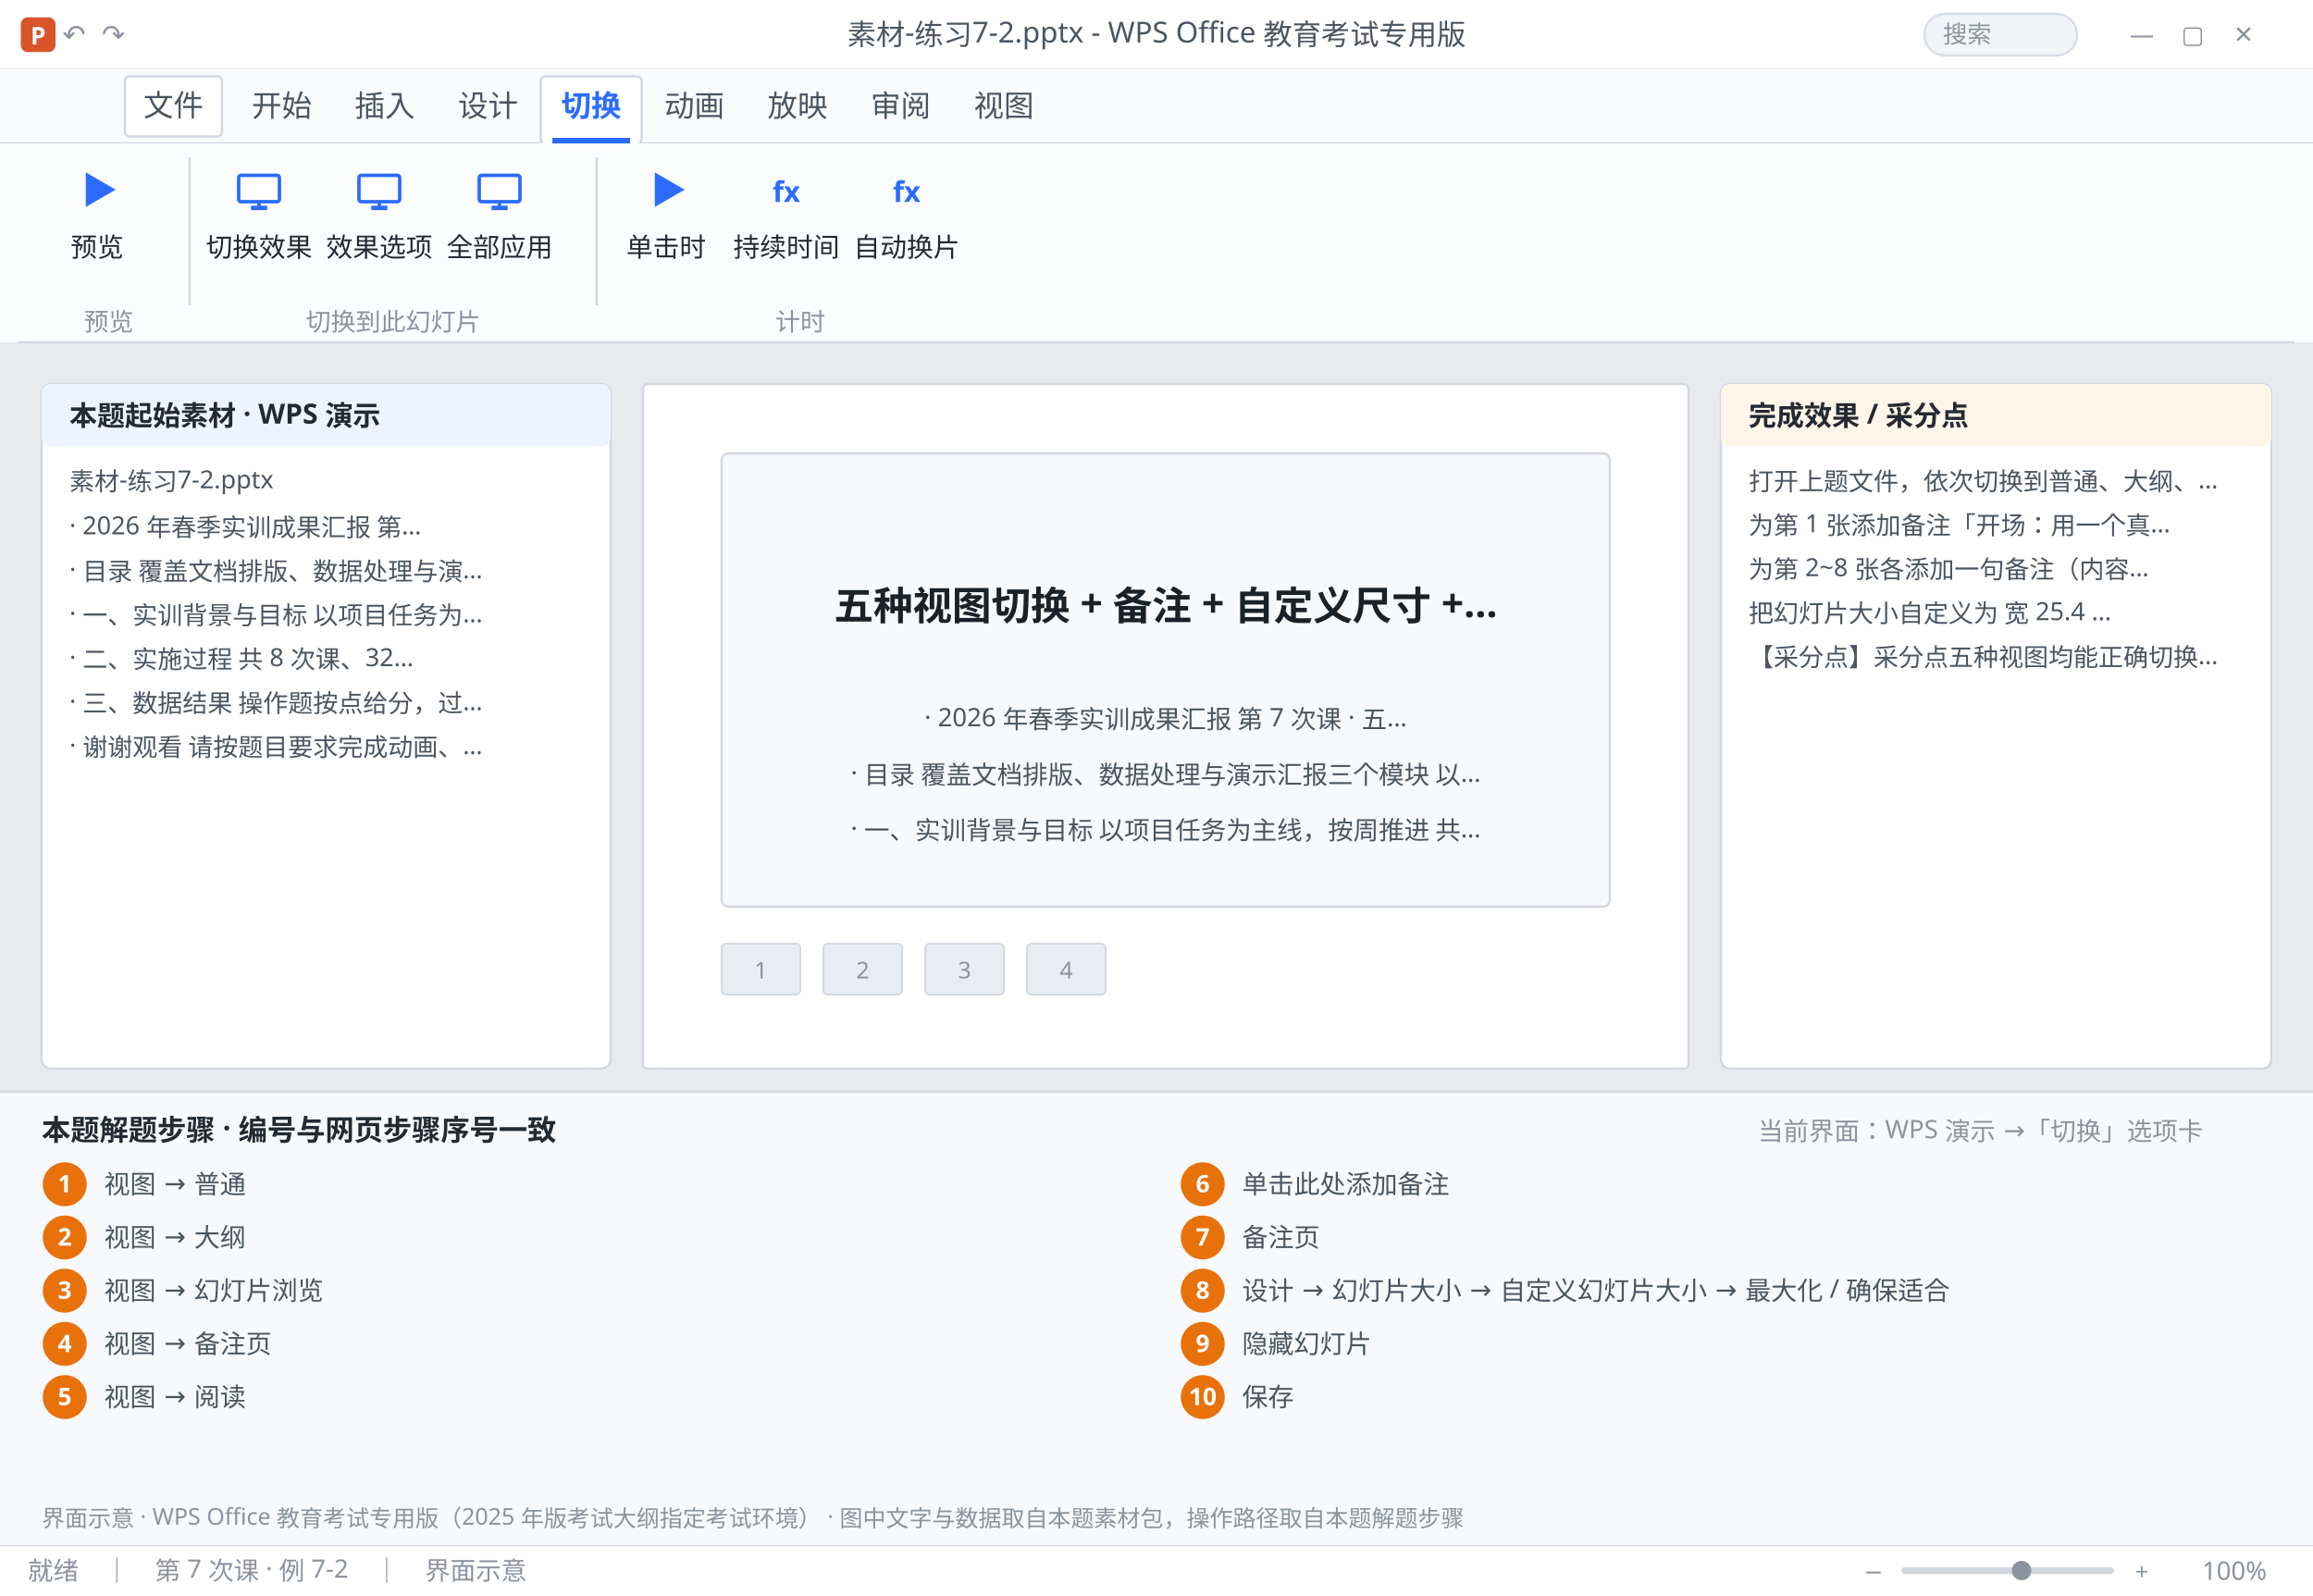
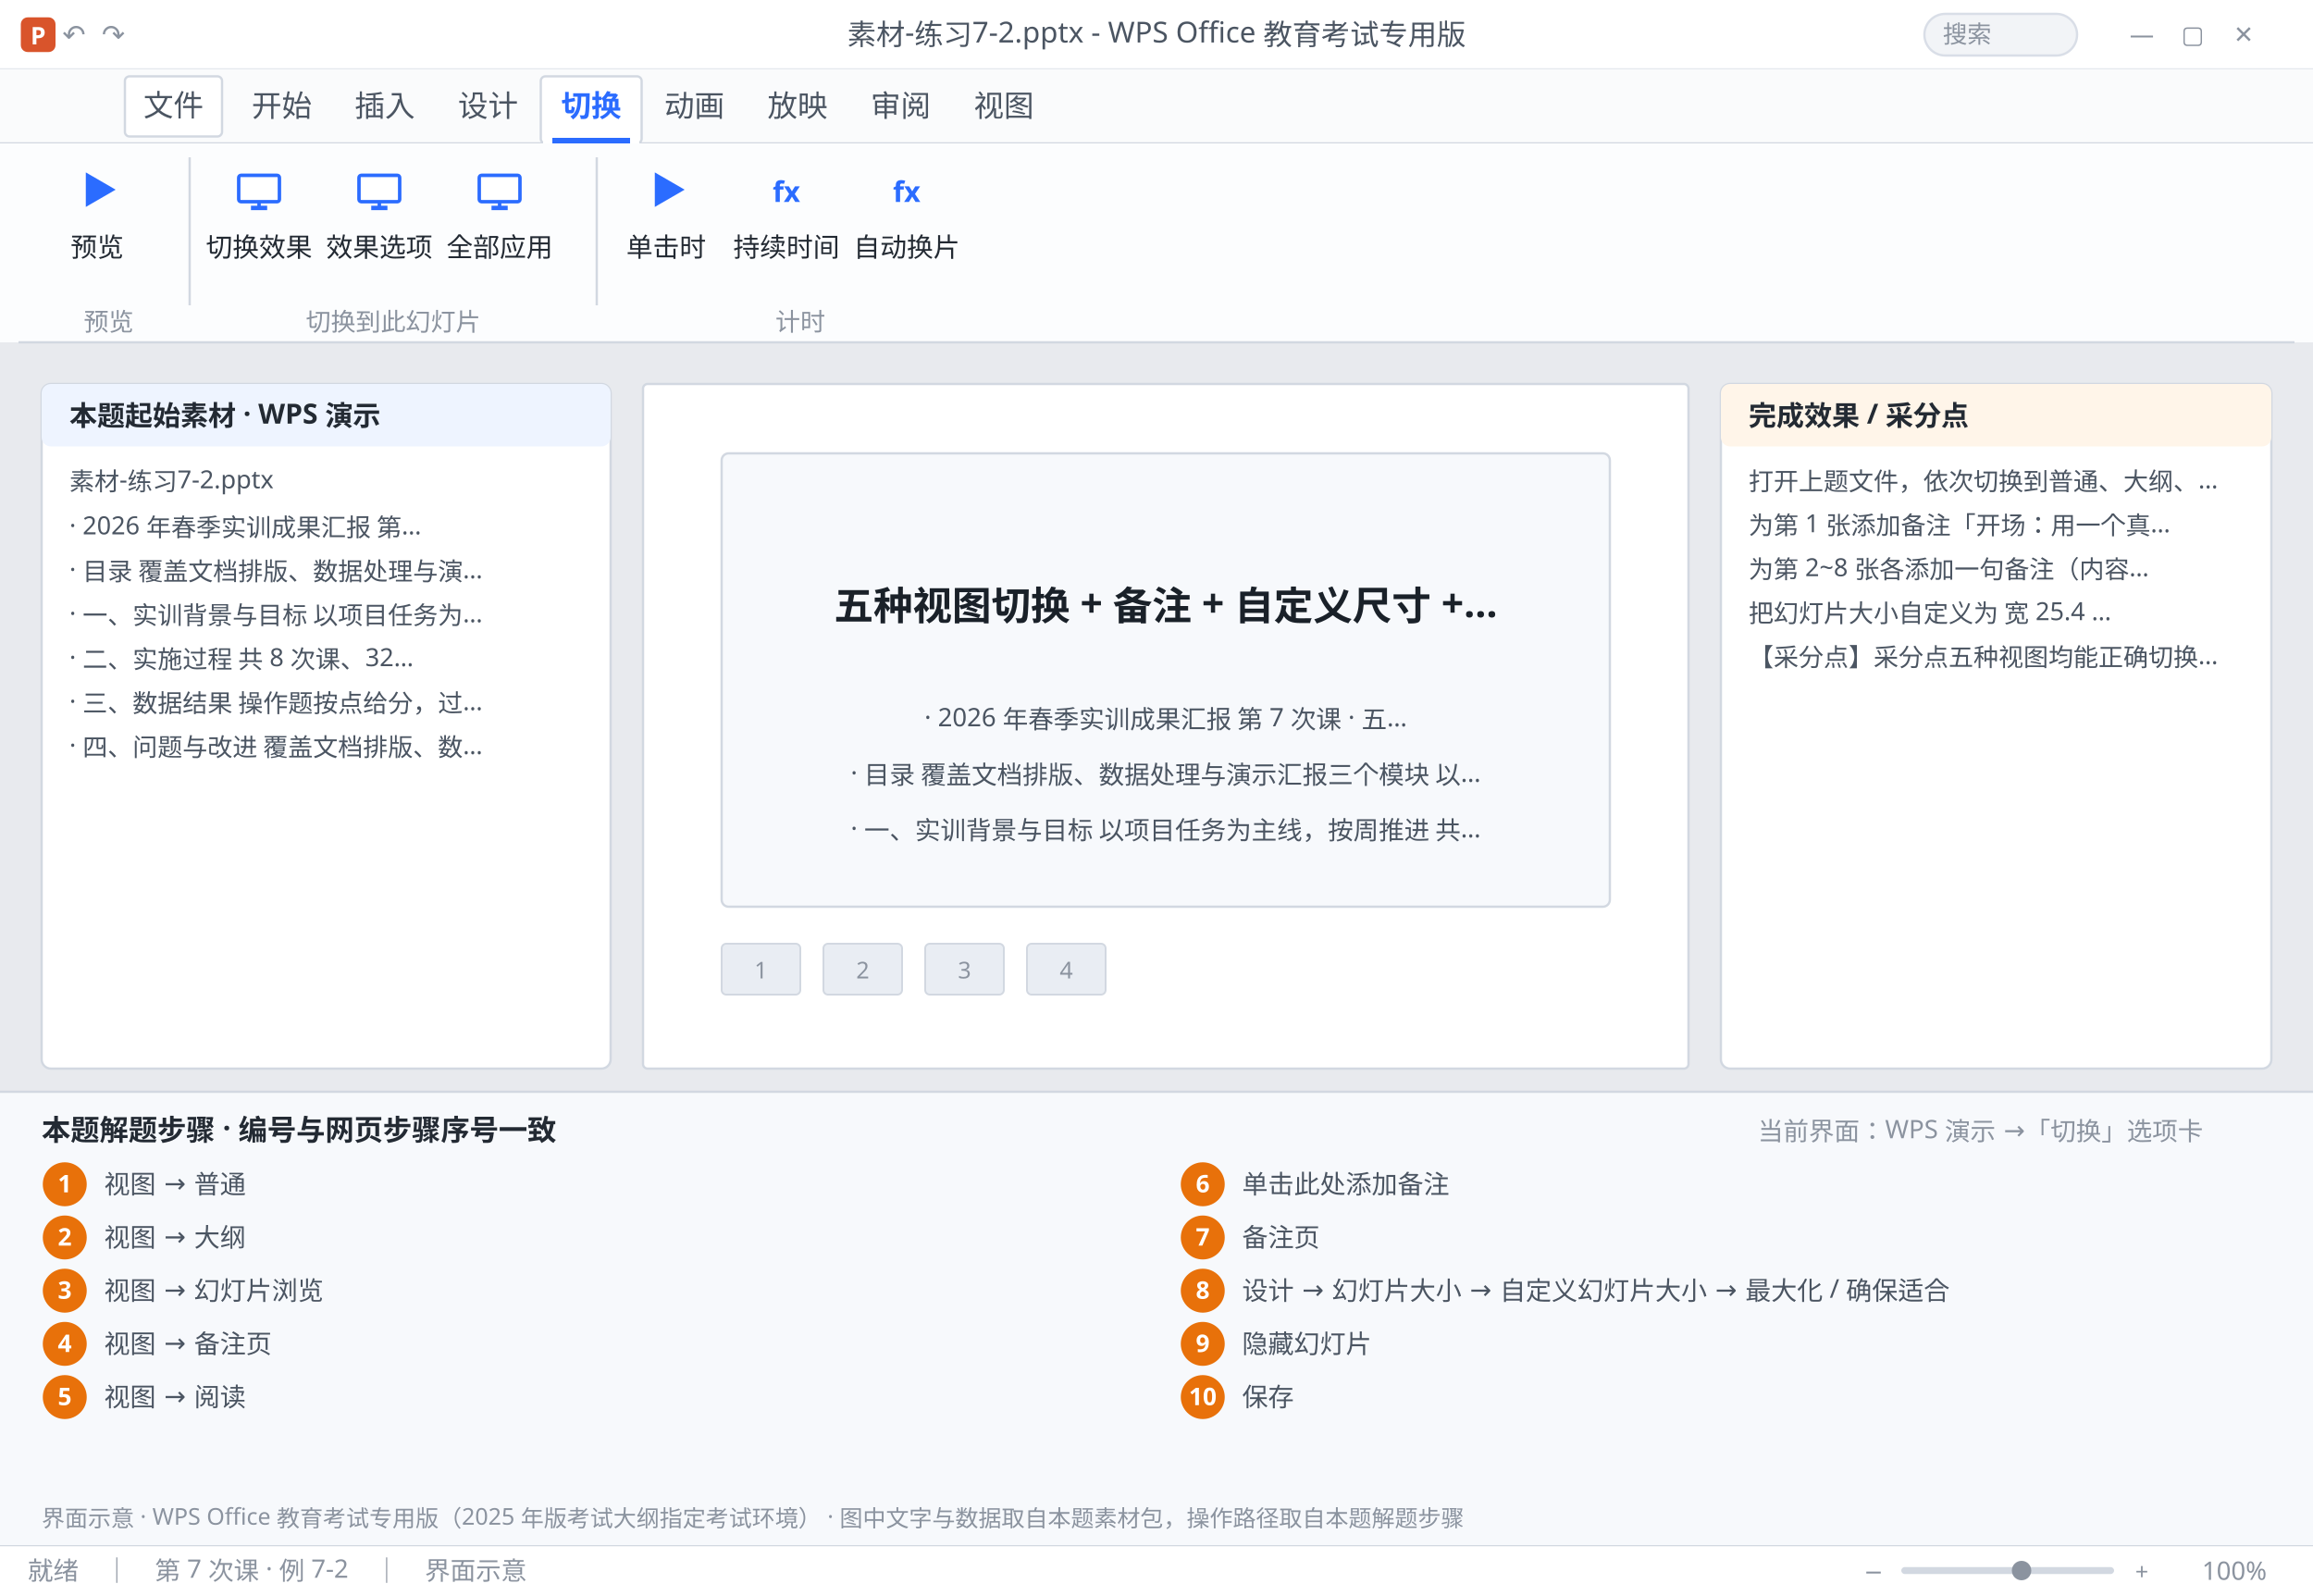
<svg xmlns="http://www.w3.org/2000/svg" viewBox="0 0 1000 690" width="100%" font-family="Microsoft YaHei, Segoe UI, sans-serif">
  <rect x="0.0" y="0.0" width="1000.0" height="690.0" rx="0.0" fill="#ffffff" stroke="none" stroke-width="1" />
  <rect x="0.0" y="0.0" width="1000.0" height="690.0" rx="0.0" fill="none" stroke="#d2d8e1" stroke-width="1" />
  <rect x="0.0" y="0.0" width="1000.0" height="30.0" rx="0.0" fill="#ffffff" stroke="none" stroke-width="1" />
  <line x1="0.0" y1="30.0" x2="1000.0" y2="30.0" stroke="#e4e7ed" stroke-width="1" stroke-linecap="butt" />
  <rect x="9.0" y="7.5" width="15.0" height="15.0" rx="3.0" fill="#d9542b" stroke="none" stroke-width="0" />
  <text x="16.5" y="19.2" font-size="10.5" fill="#ffffff" text-anchor="middle" font-weight="700">P</text>
  <text x="32.0" y="19.2" font-size="12" fill="#8b939f" text-anchor="middle">↶</text>
  <text x="49.0" y="19.2" font-size="12" fill="#8b939f" text-anchor="middle">↷</text>
  <text x="500.0" y="19.4" font-size="12.5" fill="#4b5562" text-anchor="middle">素材-练习7-2.pptx - WPS Office 教育考试专用版</text>
  <rect x="832.0" y="6.0" width="66.0" height="18.0" rx="9.0" fill="#f2f4f7" stroke="#d9dee7" stroke-width="1" />
  <text x="840.0" y="18.5" font-size="10.5" fill="#8b939f" text-anchor="start">搜索</text>
  <text x="926.0" y="18.6" font-size="10.5" fill="#8b939f" text-anchor="middle">—</text>
  <text x="948.0" y="18.6" font-size="10.5" fill="#8b939f" text-anchor="middle">▢</text>
  <text x="970.0" y="18.6" font-size="10.5" fill="#8b939f" text-anchor="middle">✕</text>
  <rect x="0.0" y="30.0" width="1000.0" height="32.0" rx="0.0" fill="#fafbfc" stroke="none" stroke-width="1" />
  <line x1="0.0" y1="62.0" x2="1000.0" y2="62.0" stroke="#d2d8e1" stroke-width="1" stroke-linecap="butt" />
  <rect x="54.0" y="33.0" width="42.0" height="26.0" rx="2.0" fill="#ffffff" stroke="#d2d8e1" stroke-width="1" />
  <text x="75.0" y="50.2" font-size="13" fill="#4b5562" text-anchor="middle">文件</text>
  <text x="121.8" y="50.4" font-size="13" fill="#4b5562" text-anchor="middle">开始</text>
  <text x="166.4" y="50.4" font-size="13" fill="#4b5562" text-anchor="middle">插入</text>
  <text x="211.0" y="50.4" font-size="13" fill="#4b5562" text-anchor="middle">设计</text>
  <rect x="233.8" y="33.0" width="43.6" height="29.0" rx="2.0" fill="#ffffff" stroke="#d2d8e1" stroke-width="1" />
  <line x1="234.8" y1="62.0" x2="276.4" y2="62.0" stroke="#ffffff" stroke-width="2" stroke-linecap="butt" />
  <rect x="238.8" y="59.6" width="33.6" height="2.4" rx="0.0" fill="#2b6cff" stroke="none" stroke-width="1" />
  <text x="255.6" y="50.4" font-size="13" fill="#2b6cff" text-anchor="middle" font-weight="700">切换</text>
  <text x="300.2" y="50.4" font-size="13" fill="#4b5562" text-anchor="middle">动画</text>
  <text x="344.8" y="50.4" font-size="13" fill="#4b5562" text-anchor="middle">放映</text>
  <text x="389.4" y="50.4" font-size="13" fill="#4b5562" text-anchor="middle">审阅</text>
  <text x="434.0" y="50.4" font-size="13" fill="#4b5562" text-anchor="middle">视图</text>
  <rect x="0.0" y="62.0" width="1000.0" height="86.0" rx="0.0" fill="#fcfdfe" stroke="none" stroke-width="1" />
  <rect x="0.0" y="148.0" width="1000.0" height="520.0" rx="0.0" fill="#e8eaee" stroke="none" stroke-width="1" />
  <rect x="0.0" y="668.0" width="1000.0" height="22.0" rx="0.0" fill="#ffffff" stroke="none" stroke-width="1" />
  <line x1="0.0" y1="668.0" x2="1000.0" y2="668.0" stroke="#d2d8e1" stroke-width="1" stroke-linecap="butt" />
  <text x="12.0" y="683.0" font-size="11" fill="#8b939f" text-anchor="start">就绪　｜　第 7 次课 · 例 7-2　｜　界面示意</text>
  <text x="810.0" y="683.0" font-size="10" fill="#8b939f" text-anchor="middle">−</text>
  <rect x="822.0" y="677.5" width="92.0" height="3.0" rx="1.5" fill="#d2d8e1" stroke="none" stroke-width="0" />
  <circle cx="874.0" cy="679.0" r="4.2" fill="#8b939f" stroke="none" stroke-width="1" />
  <text x="926.0" y="683.0" font-size="10" fill="#8b939f" text-anchor="middle">+</text>
  <text x="952.0" y="683.0" font-size="11" fill="#8b939f" text-anchor="start">100%</text>
  <rect x="8.0" y="62.0" width="984.0" height="86.0" rx="0.0" fill="#fcfdfe" stroke="none" stroke-width="1" />
  <line x1="8.0" y1="148.0" x2="992.0" y2="148.0" stroke="#d2d8e1" stroke-width="1" stroke-linecap="butt" />
  <path d="M37.6 75.4 L49.0 82.0 L37.6 88.6 Z" fill="#2b6cff" stroke="#2b6cff" stroke-width="1" stroke-linecap="round" />
  <text x="42.0" y="111.0" font-size="11.5" fill="#232a33" text-anchor="middle">预览</text>
  <text x="47.0" y="143.0" font-size="10.8" fill="#8b939f" text-anchor="middle">预览</text>
  <line x1="82.0" y1="68.0" x2="82.0" y2="132.0" stroke="#d2d8e1" stroke-width="1" stroke-linecap="butt" />
  <rect x="103.2" y="75.8" width="17.6" height="11.4" rx="1.0" fill="#fff" stroke="#2b6cff" stroke-width="1.5" />
  <line x1="108.5" y1="89.9" x2="115.5" y2="89.9" stroke="#2b6cff" stroke-width="1.9" stroke-linecap="butt" />
  <line x1="112.0" y1="87.3" x2="112.0" y2="89.9" stroke="#2b6cff" stroke-width="1.5" stroke-linecap="butt" />
  <text x="112.0" y="111.0" font-size="11.5" fill="#232a33" text-anchor="middle">切换效果</text>
  <rect x="155.2" y="75.8" width="17.6" height="11.4" rx="1.0" fill="#fff" stroke="#2b6cff" stroke-width="1.5" />
  <line x1="160.5" y1="89.9" x2="167.5" y2="89.9" stroke="#2b6cff" stroke-width="1.9" stroke-linecap="butt" />
  <line x1="164.0" y1="87.3" x2="164.0" y2="89.9" stroke="#2b6cff" stroke-width="1.5" stroke-linecap="butt" />
  <text x="164.0" y="111.0" font-size="11.5" fill="#232a33" text-anchor="middle">效果选项</text>
  <rect x="207.2" y="75.8" width="17.6" height="11.4" rx="1.0" fill="#fff" stroke="#2b6cff" stroke-width="1.5" />
  <line x1="212.5" y1="89.9" x2="219.5" y2="89.9" stroke="#2b6cff" stroke-width="1.9" stroke-linecap="butt" />
  <line x1="216.0" y1="87.3" x2="216.0" y2="89.9" stroke="#2b6cff" stroke-width="1.5" stroke-linecap="butt" />
  <text x="216.0" y="111.0" font-size="11.5" fill="#232a33" text-anchor="middle">全部应用</text>
  <text x="170.0" y="143.0" font-size="10.8" fill="#8b939f" text-anchor="middle">切换到此幻灯片</text>
  <line x1="258.0" y1="68.0" x2="258.0" y2="132.0" stroke="#d2d8e1" stroke-width="1" stroke-linecap="butt" />
  <path d="M283.6 75.4 L295.0 82.0 L283.6 88.6 Z" fill="#2b6cff" stroke="#2b6cff" stroke-width="1" stroke-linecap="round" />
  <text x="288.0" y="111.0" font-size="11.5" fill="#232a33" text-anchor="middle">单击时</text>
  <text x="340.0" y="87.3" font-size="12.32" fill="#2b6cff" text-anchor="middle" font-weight="700">fx</text>
  <text x="340.0" y="111.0" font-size="11.5" fill="#232a33" text-anchor="middle">持续时间</text>
  <text x="392.0" y="87.3" font-size="12.32" fill="#2b6cff" text-anchor="middle" font-weight="700">fx</text>
  <text x="392.0" y="111.0" font-size="11.5" fill="#232a33" text-anchor="middle">自动换片</text>
  <text x="346.0" y="143.0" font-size="10.8" fill="#8b939f" text-anchor="middle">计时</text>
  <rect x="0.0" y="156.0" width="1000.0" height="316.0" rx="0.0" fill="#e8eaee" stroke="none" stroke-width="1" />
  <rect x="18.0" y="166.0" width="246.0" height="296.0" rx="4.0" fill="#ffffff" stroke="#d2d8e1" stroke-width="1" />
  <rect x="18.0" y="166.0" width="246.0" height="27.0" rx="4.0" fill="#eef4ff" stroke="none" stroke-width="0" />
  <text x="30.0" y="184.0" font-size="12" fill="#232a33" text-anchor="start" font-weight="700">本题起始素材 · WPS 演示</text>
  <text x="30.0" y="212.0" font-size="10.8" fill="#4b5562" text-anchor="start">素材-练习7-2.pptx</text>
  <text x="30.0" y="231.0" font-size="10.8" fill="#4b5562" text-anchor="start">· 2026 年春季实训成果汇报 第…</text>
  <text x="30.0" y="250.0" font-size="10.8" fill="#4b5562" text-anchor="start">· 目录 覆盖文档排版、数据处理与演…</text>
  <text x="30.0" y="269.0" font-size="10.8" fill="#4b5562" text-anchor="start">· 一、实训背景与目标 以项目任务为…</text>
  <text x="30.0" y="288.0" font-size="10.8" fill="#4b5562" text-anchor="start">· 二、实施过程 共 8 次课、32…</text>
  <text x="30.0" y="307.0" font-size="10.8" fill="#4b5562" text-anchor="start">· 三、数据结果 操作题按点给分，过…</text>
-   <text x="30.0" y="326.0" font-size="10.8" fill="#4b5562" text-anchor="start">· 谢谢观看 请按题目要求完成动画、…</text>
+   <text x="30.0" y="326.0" font-size="10.8" fill="#4b5562" text-anchor="start">· 四、问题与改进 覆盖文档排版、数…</text>
  <rect x="278.0" y="166.0" width="452.0" height="296.0" rx="2.0" fill="#ffffff" stroke="#d2d8e1" stroke-width="1" />
  <rect x="312.0" y="196.0" width="384.0" height="196.0" rx="3.0" fill="#f7f9fc" stroke="#d2d8e1" stroke-width="1" />
  <text x="504.0" y="268.0" font-size="17" fill="#1a2129" text-anchor="middle" font-weight="700">五种视图切换 + 备注 + 自定义尺寸 +…</text>
  <text x="504.0" y="314.0" font-size="11" fill="#4b5562" text-anchor="middle">· 2026 年春季实训成果汇报 第 7 次课 · 五…</text>
  <text x="504.0" y="338.0" font-size="11" fill="#4b5562" text-anchor="middle">· 目录 覆盖文档排版、数据处理与演示汇报三个模块 以…</text>
  <text x="504.0" y="362.0" font-size="11" fill="#4b5562" text-anchor="middle">· 一、实训背景与目标 以项目任务为主线，按周推进 共…</text>
  <rect x="312.0" y="408.0" width="34.0" height="22.0" rx="2.0" fill="#e9edf3" stroke="#d2d8e1" stroke-width="0.8" />
  <text x="329.0" y="423.0" font-size="10" fill="#8b939f" text-anchor="middle">1</text>
  <rect x="356.0" y="408.0" width="34.0" height="22.0" rx="2.0" fill="#e9edf3" stroke="#d2d8e1" stroke-width="0.8" />
  <text x="373.0" y="423.0" font-size="10" fill="#8b939f" text-anchor="middle">2</text>
  <rect x="400.0" y="408.0" width="34.0" height="22.0" rx="2.0" fill="#e9edf3" stroke="#d2d8e1" stroke-width="0.8" />
  <text x="417.0" y="423.0" font-size="10" fill="#8b939f" text-anchor="middle">3</text>
  <rect x="444.0" y="408.0" width="34.0" height="22.0" rx="2.0" fill="#e9edf3" stroke="#d2d8e1" stroke-width="0.8" />
  <text x="461.0" y="423.0" font-size="10" fill="#8b939f" text-anchor="middle">4</text>
  <rect x="744.0" y="166.0" width="238.0" height="296.0" rx="4.0" fill="#ffffff" stroke="#d2d8e1" stroke-width="1" />
  <rect x="744.0" y="166.0" width="238.0" height="27.0" rx="4.0" fill="#fff5e9" stroke="none" stroke-width="0" />
  <text x="756.0" y="184.0" font-size="12" fill="#232a33" text-anchor="start" font-weight="700">完成效果 / 采分点</text>
  <text x="756.0" y="212.0" font-size="10.8" fill="#4b5562" text-anchor="start">打开上题文件，依次切换到普通、大纲、…</text>
  <text x="756.0" y="231.0" font-size="10.8" fill="#4b5562" text-anchor="start">为第 1 张添加备注「开场：用一个真…</text>
  <text x="756.0" y="250.0" font-size="10.8" fill="#4b5562" text-anchor="start">为第 2~8 张各添加一句备注（内容…</text>
  <text x="756.0" y="269.0" font-size="10.8" fill="#4b5562" text-anchor="start">把幻灯片大小自定义为 宽 25.4 …</text>
  <text x="756.0" y="288.0" font-size="10.8" fill="#4b5562" text-anchor="start">【采分点】采分点五种视图均能正确切换…</text>
  <rect x="0.0" y="472.0" width="1000.0" height="196.0" rx="0.0" fill="#f7f9fc" stroke="none" stroke-width="1" />
  <line x1="0.0" y1="472.0" x2="1000.0" y2="472.0" stroke="#d2d8e1" stroke-width="1" stroke-linecap="butt" />
  <text x="18.0" y="493.0" font-size="12.5" fill="#232a33" text-anchor="start" font-weight="700">本题解题步骤 · 编号与网页步骤序号一致</text>
  <text x="760.0" y="493.0" font-size="11" fill="#8b939f" text-anchor="start">当前界面：WPS 演示 →「切换」选项卡</text>
  <circle cx="28.0" cy="512.0" r="9.5" fill="#e8710a" stroke="none" stroke-width="1" />
  <text x="28.0" y="515.5" font-size="10.5" fill="#ffffff" text-anchor="middle" font-weight="700">1</text>
  <text x="45.0" y="516.0" font-size="11.2" fill="#4b5562" text-anchor="start">视图 → 普通</text>
  <circle cx="28.0" cy="535.0" r="9.5" fill="#e8710a" stroke="none" stroke-width="1" />
  <text x="28.0" y="538.5" font-size="10.5" fill="#ffffff" text-anchor="middle" font-weight="700">2</text>
  <text x="45.0" y="539.0" font-size="11.2" fill="#4b5562" text-anchor="start">视图 → 大纲</text>
  <circle cx="28.0" cy="558.0" r="9.5" fill="#e8710a" stroke="none" stroke-width="1" />
  <text x="28.0" y="561.5" font-size="10.5" fill="#ffffff" text-anchor="middle" font-weight="700">3</text>
  <text x="45.0" y="562.0" font-size="11.2" fill="#4b5562" text-anchor="start">视图 → 幻灯片浏览</text>
  <circle cx="28.0" cy="581.0" r="9.5" fill="#e8710a" stroke="none" stroke-width="1" />
  <text x="28.0" y="584.5" font-size="10.5" fill="#ffffff" text-anchor="middle" font-weight="700">4</text>
  <text x="45.0" y="585.0" font-size="11.2" fill="#4b5562" text-anchor="start">视图 → 备注页</text>
  <circle cx="28.0" cy="604.0" r="9.5" fill="#e8710a" stroke="none" stroke-width="1" />
  <text x="28.0" y="607.5" font-size="10.5" fill="#ffffff" text-anchor="middle" font-weight="700">5</text>
  <text x="45.0" y="608.0" font-size="11.2" fill="#4b5562" text-anchor="start">视图 → 阅读</text>
  <circle cx="520.0" cy="512.0" r="9.5" fill="#e8710a" stroke="none" stroke-width="1" />
  <text x="520.0" y="515.5" font-size="10.5" fill="#ffffff" text-anchor="middle" font-weight="700">6</text>
  <text x="537.0" y="516.0" font-size="11.2" fill="#4b5562" text-anchor="start">单击此处添加备注</text>
  <circle cx="520.0" cy="535.0" r="9.5" fill="#e8710a" stroke="none" stroke-width="1" />
  <text x="520.0" y="538.5" font-size="10.5" fill="#ffffff" text-anchor="middle" font-weight="700">7</text>
  <text x="537.0" y="539.0" font-size="11.2" fill="#4b5562" text-anchor="start">备注页</text>
  <circle cx="520.0" cy="558.0" r="9.5" fill="#e8710a" stroke="none" stroke-width="1" />
  <text x="520.0" y="561.5" font-size="10.5" fill="#ffffff" text-anchor="middle" font-weight="700">8</text>
  <text x="537.0" y="562.0" font-size="11.2" fill="#4b5562" text-anchor="start">设计 → 幻灯片大小 → 自定义幻灯片大小 → 最大化 / 确保适合</text>
  <circle cx="520.0" cy="581.0" r="9.5" fill="#e8710a" stroke="none" stroke-width="1" />
  <text x="520.0" y="584.5" font-size="10.5" fill="#ffffff" text-anchor="middle" font-weight="700">9</text>
  <text x="537.0" y="585.0" font-size="11.2" fill="#4b5562" text-anchor="start">隐藏幻灯片</text>
  <circle cx="520.0" cy="604.0" r="9.5" fill="#e8710a" stroke="none" stroke-width="1" />
  <text x="520.0" y="607.5" font-size="10.5" fill="#ffffff" text-anchor="middle" font-weight="700">10</text>
  <text x="537.0" y="608.0" font-size="11.2" fill="#4b5562" text-anchor="start">保存</text>
  <text x="18.0" y="660.0" font-size="10" fill="#8b939f" text-anchor="start">界面示意 · WPS Office 教育考试专用版（2025 年版考试大纲指定考试环境） · 图中文字与数据取自本题素材包，操作路径取自本题解题步骤</text>
</svg>
